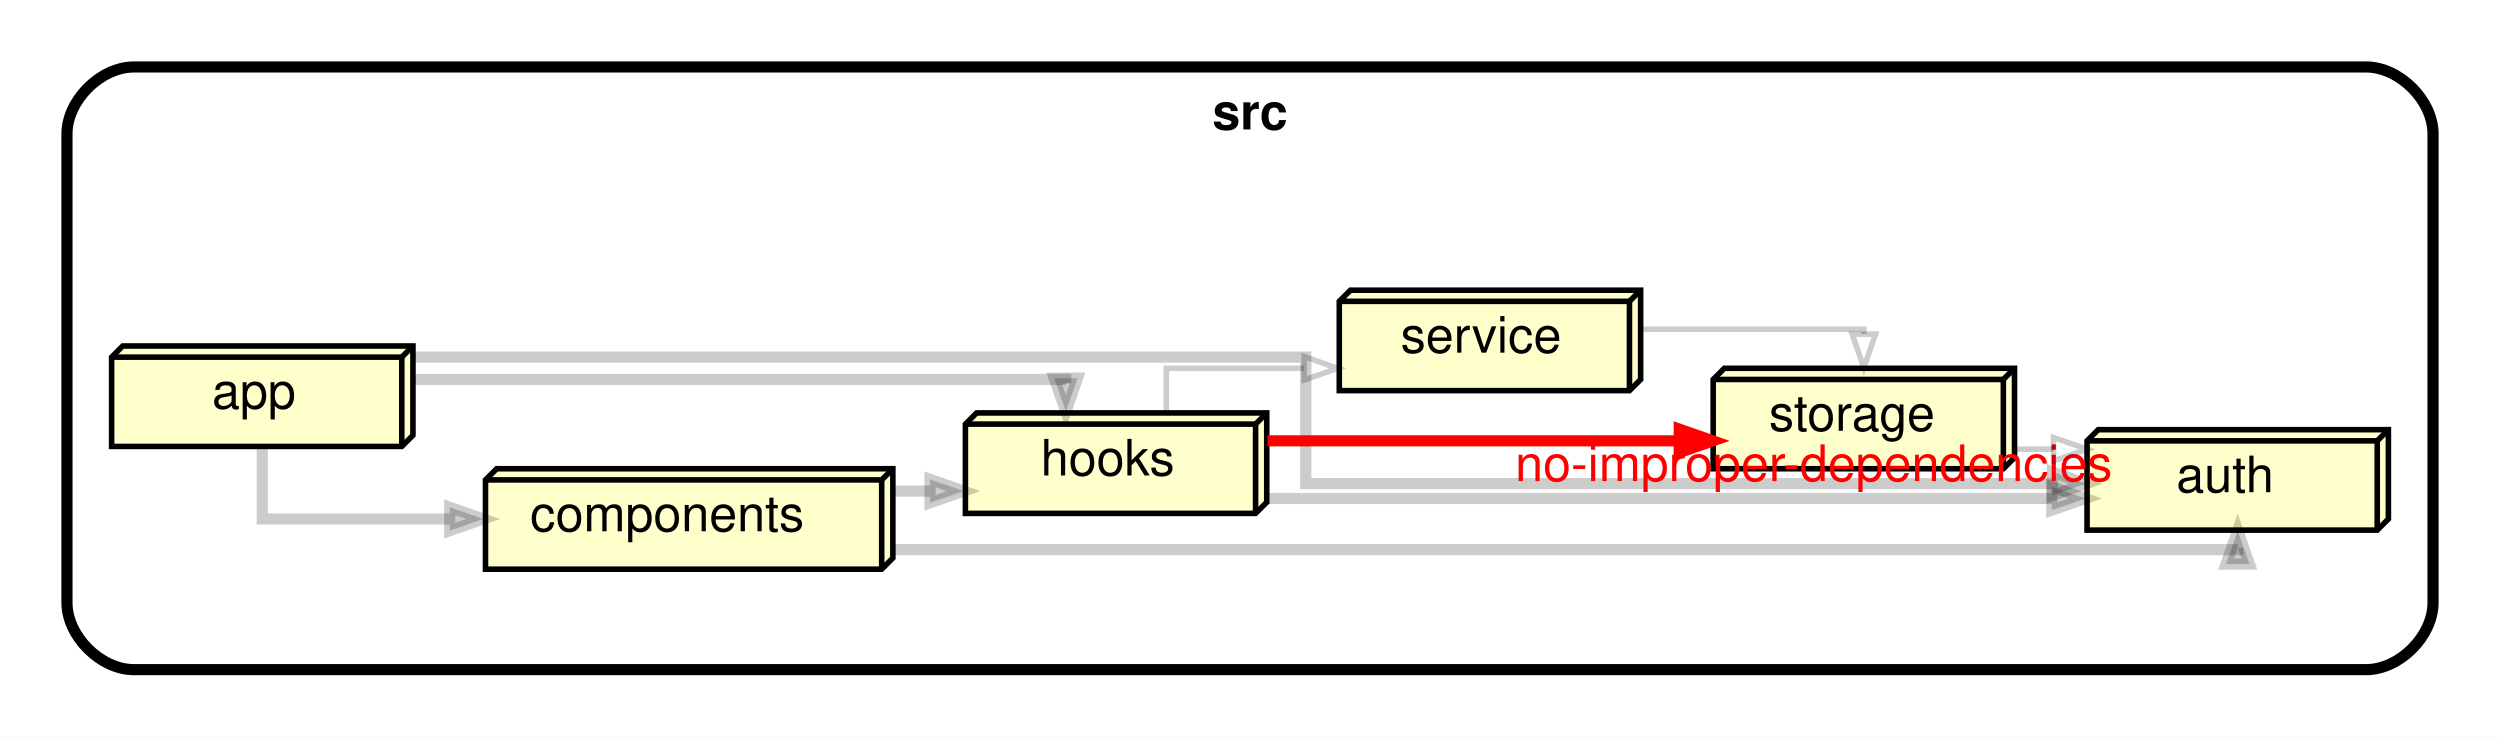
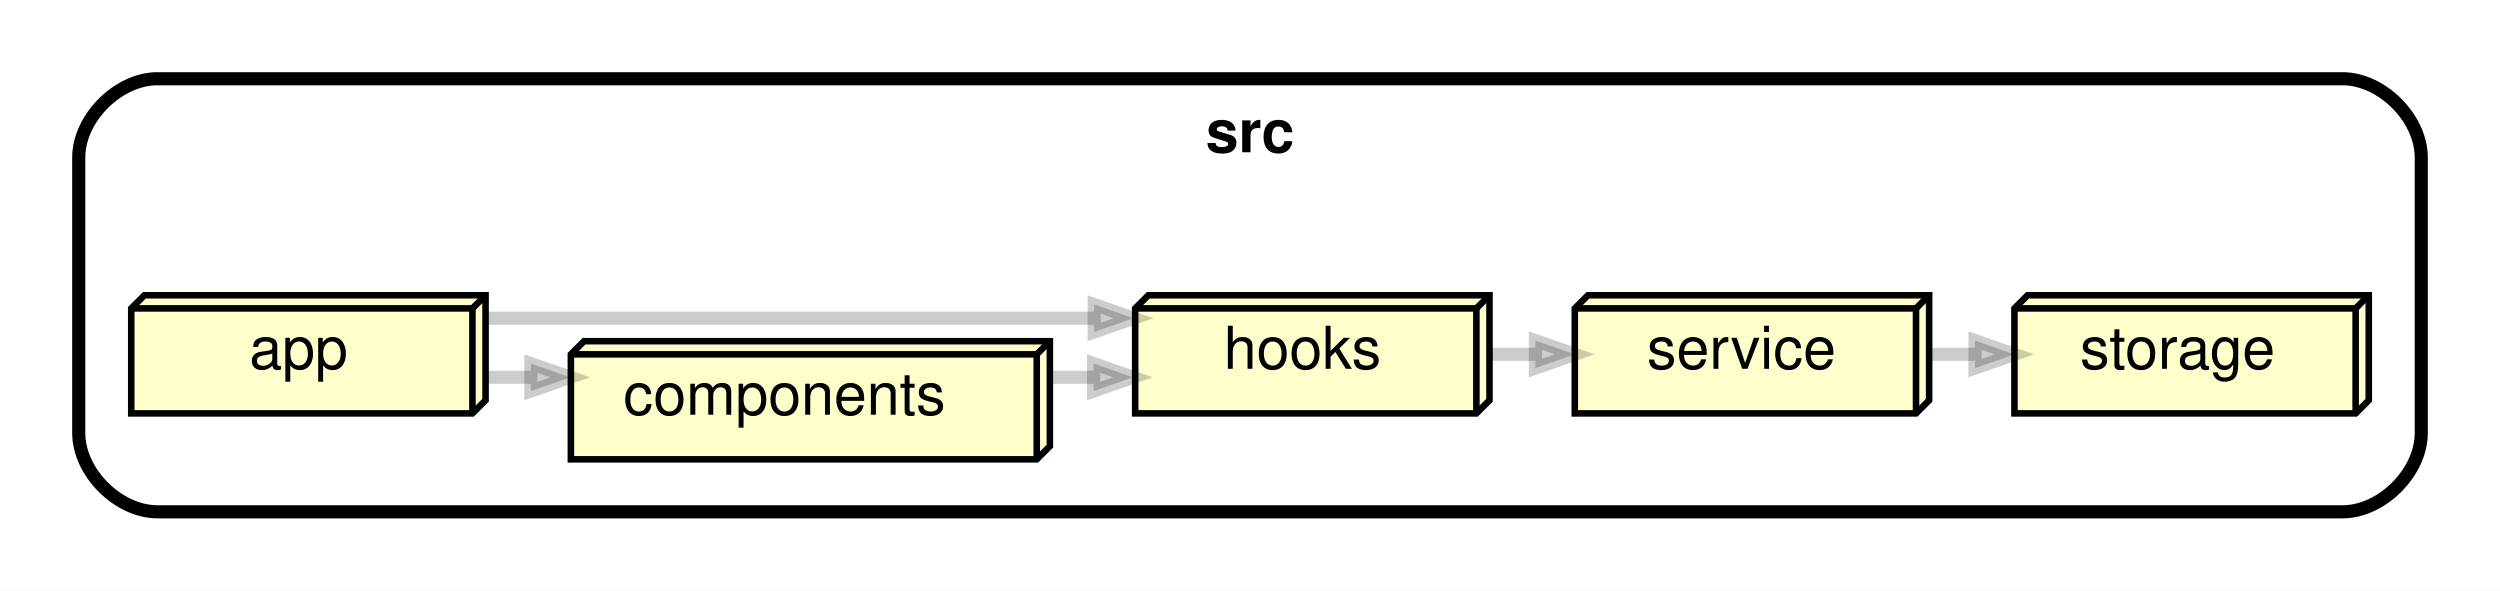
- <svg xmlns="http://www.w3.org/2000/svg" xmlns:xlink="http://www.w3.org/1999/xlink" width="448pt" height="132pt" viewBox="0.00 0.00 448.00 132.00">
-   <g id="graph0" class="graph" transform="scale(1 1) rotate(0) translate(4 128)">
-     <polygon fill="white" stroke="transparent" points="-4,4 -4,-128 444,-128 444,4 -4,4" />
+ <svg xmlns="http://www.w3.org/2000/svg" xmlns:xlink="http://www.w3.org/1999/xlink" width="381pt" height="90pt" viewBox="0.00 0.00 381.00 90.00">
+   <g id="graph0" class="graph" transform="scale(1 1) rotate(0) translate(4 86)">
+     <polygon fill="white" stroke="transparent" points="-4,4 -4,-86 377,-86 377,4 -4,4" />
    <g id="clust1" class="cluster">
-       <path fill="#ffffff" stroke="black" stroke-width="2" d="M20,-8C20,-8 420,-8 420,-8 426,-8 432,-14 432,-20 432,-20 432,-104 432,-104 432,-110 426,-116 420,-116 420,-116 20,-116 20,-116 14,-116 8,-110 8,-104 8,-104 8,-20 8,-20 8,-14 14,-8 20,-8" />
-       <text text-anchor="middle" x="220" y="-104.8" font-family="Helvetica,sans-Serif" font-weight="bold" font-size="9.00">src
-             </text>
+       <path fill="#ffffff" stroke="black" stroke-width="2" d="M20,-8C20,-8 353,-8 353,-8 359,-8 365,-14 365,-20 365,-20 365,-62 365,-62 365,-68 359,-74 353,-74 353,-74 20,-74 20,-74 14,-74 8,-68 8,-62 8,-62 8,-20 8,-20 8,-14 14,-8 20,-8" />
+       <text text-anchor="middle" x="186.5" y="-62.8" font-family="Helvetica,sans-Serif" font-weight="bold" font-size="9.00">src</text>
    </g>
    <g id="node1" class="node">
      <g id="a_node1">
        <a xlink:href="src/app" xlink:title="app">
-           <polygon fill="#ffffcc" stroke="black" points="70,-66 18,-66 16,-64 16,-48 68,-48 70,-50 70,-66" />
-           <polyline fill="none" stroke="black" points="68,-64 16,-64 " />
-           <polyline fill="none" stroke="black" points="68,-64 68,-48 " />
-           <polyline fill="none" stroke="black" points="68,-64 70,-66 " />
-           <text text-anchor="start" x="34" y="-54.8" font-family="Helvetica,sans-Serif" font-size="9.00">app
-                     </text>
+           <polygon fill="#ffffcc" stroke="black" points="70,-41 18,-41 16,-39 16,-23 68,-23 70,-25 70,-41" />
+           <polyline fill="none" stroke="black" points="68,-39 16,-39 " />
+           <polyline fill="none" stroke="black" points="68,-39 68,-23 " />
+           <polyline fill="none" stroke="black" points="68,-39 70,-41 " />
+           <text text-anchor="start" x="34" y="-29.8" font-family="Helvetica,sans-Serif" font-size="9.00">app</text>
        </a>
      </g>
    </g>
    <g id="node2" class="node">
      <g id="a_node2">
        <a xlink:href="src/components" xlink:title="components">
-           <polygon fill="#ffffcc" stroke="black" points="156,-44 85,-44 83,-42 83,-26 154,-26 156,-28 156,-44" />
-           <polyline fill="none" stroke="black" points="154,-42 83,-42 " />
-           <polyline fill="none" stroke="black" points="154,-42 154,-26 " />
-           <polyline fill="none" stroke="black" points="154,-42 156,-44 " />
-           <text text-anchor="start" x="91" y="-32.8" font-family="Helvetica,sans-Serif" font-size="9.00">
-                         components
-                     </text>
+           <polygon fill="#ffffcc" stroke="black" points="156,-34 85,-34 83,-32 83,-16 154,-16 156,-18 156,-34" />
+           <polyline fill="none" stroke="black" points="154,-32 83,-32 " />
+           <polyline fill="none" stroke="black" points="154,-32 154,-16 " />
+           <polyline fill="none" stroke="black" points="154,-32 156,-34 " />
+           <text text-anchor="start" x="91" y="-22.8" font-family="Helvetica,sans-Serif" font-size="9.00">components</text>
        </a>
      </g>
    </g>
    <g id="edge1" class="edge">
-       <path fill="none" stroke="#000000" stroke-width="2" stroke-opacity="0.2" d="M43,-47.8C43,-41.77 43,-35 43,-35 43,-35 76.59,-35 76.59,-35" />
-       <polygon fill="#000000" fill-opacity="0.2" stroke="#000000" stroke-width="2" stroke-opacity="0.2" points="76.59,-37.1 82.59,-35 76.59,-32.9 76.59,-37.1" />
+       <path fill="none" stroke="#000000" stroke-width="2" stroke-opacity="0.2" d="M70.19,-28.5C70.19,-28.5 76.9,-28.5 76.9,-28.5" />
+       <polygon fill="#000000" fill-opacity="0.2" stroke="#000000" stroke-width="2" stroke-opacity="0.2" points="76.9,-30.6 82.9,-28.5 76.9,-26.4 76.9,-30.6" />
    </g>
    <g id="node3" class="node">
      <g id="a_node3">
        <a xlink:href="src/hooks" xlink:title="hooks">
-           <polygon fill="#ffffcc" stroke="black" points="223,-54 171,-54 169,-52 169,-36 221,-36 223,-38 223,-54" />
-           <polyline fill="none" stroke="black" points="221,-52 169,-52 " />
-           <polyline fill="none" stroke="black" points="221,-52 221,-36 " />
-           <polyline fill="none" stroke="black" points="221,-52 223,-54 " />
-           <text text-anchor="start" x="182.5" y="-42.8" font-family="Helvetica,sans-Serif" font-size="9.00">
-                         hooks
-                     </text>
+           <polygon fill="#ffffcc" stroke="black" points="223,-41 171,-41 169,-39 169,-23 221,-23 223,-25 223,-41" />
+           <polyline fill="none" stroke="black" points="221,-39 169,-39 " />
+           <polyline fill="none" stroke="black" points="221,-39 221,-23 " />
+           <polyline fill="none" stroke="black" points="221,-39 223,-41 " />
+           <text text-anchor="start" x="182.5" y="-29.8" font-family="Helvetica,sans-Serif" font-size="9.00">hooks</text>
        </a>
      </g>
    </g>
    <g id="edge2" class="edge">
-       <path fill="none" stroke="#000000" stroke-width="2" stroke-opacity="0.2" d="M70.09,-60C111.8,-60 187,-60 187,-60 187,-60 187,-59.42 187,-59.42" />
-       <polygon fill="#000000" fill-opacity="0.2" stroke="#000000" stroke-width="2" stroke-opacity="0.2" points="189.1,-60.24 187,-54.24 184.9,-60.24 189.1,-60.24" />
+       <path fill="none" stroke="#000000" stroke-width="2" stroke-opacity="0.2" d="M70,-37.5C70,-37.5 162.75,-37.5 162.75,-37.5" />
+       <polygon fill="#000000" fill-opacity="0.2" stroke="#000000" stroke-width="2" stroke-opacity="0.2" points="162.75,-39.6 168.75,-37.5 162.75,-35.4 162.75,-39.6" />
+     </g>
+     <g id="edge3" class="edge">
+       <path fill="none" stroke="#000000" stroke-width="2" stroke-opacity="0.2" d="M156.41,-28.5C156.41,-28.5 162.66,-28.5 162.66,-28.5" />
+       <polygon fill="#000000" fill-opacity="0.2" stroke="#000000" stroke-width="2" stroke-opacity="0.2" points="162.66,-30.6 168.66,-28.5 162.66,-26.4 162.66,-30.6" />
    </g>
    <g id="node4" class="node">
      <g id="a_node4">
-         <a xlink:href="src/auth" xlink:title="auth">
-           <polygon fill="#ffffcc" stroke="black" points="424,-51 372,-51 370,-49 370,-33 422,-33 424,-35 424,-51" />
-           <polyline fill="none" stroke="black" points="422,-49 370,-49 " />
-           <polyline fill="none" stroke="black" points="422,-49 422,-33 " />
-           <polyline fill="none" stroke="black" points="422,-49 424,-51 " />
-           <text text-anchor="start" x="386" y="-39.8" font-family="Helvetica,sans-Serif" font-size="9.00">
-                         auth
-                     </text>
+         <a xlink:href="src/service" xlink:title="service">
+           <polygon fill="#ffffcc" stroke="black" points="290,-41 238,-41 236,-39 236,-23 288,-23 290,-25 290,-41" />
+           <polyline fill="none" stroke="black" points="288,-39 236,-39 " />
+           <polyline fill="none" stroke="black" points="288,-39 288,-23 " />
+           <polyline fill="none" stroke="black" points="288,-39 290,-41 " />
+           <text text-anchor="start" x="247" y="-29.8" font-family="Helvetica,sans-Serif" font-size="9.00">service</text>
        </a>
      </g>
    </g>
-     <g id="edge3" class="edge">
-       <path fill="none" stroke="#000000" stroke-width="2" stroke-opacity="0.2" d="M70.19,-64C122.06,-64 230,-64 230,-64 230,-64 230,-41.33 230,-41.33 230,-41.33 363.8,-41.33 363.8,-41.33" />
-       <polygon fill="#000000" fill-opacity="0.2" stroke="#000000" stroke-width="2" stroke-opacity="0.2" points="363.8,-43.43 369.8,-41.33 363.8,-39.23 363.8,-43.43" />
-     </g>
    <g id="edge4" class="edge">
-       <path fill="none" stroke="#000000" stroke-width="2" stroke-opacity="0.2" d="M156.41,-40C156.41,-40 162.66,-40 162.66,-40" />
-       <polygon fill="#000000" fill-opacity="0.2" stroke="#000000" stroke-width="2" stroke-opacity="0.2" points="162.66,-42.1 168.66,-40 162.66,-37.9 162.66,-42.1" />
-     </g>
-     <g id="edge5" class="edge">
-       <path fill="none" stroke="#000000" stroke-width="2" stroke-opacity="0.2" d="M156.06,-29.5C231.42,-29.5 397,-29.5 397,-29.5 397,-29.5 397,-29.84 397,-29.84" />
-       <polygon fill="#000000" fill-opacity="0.2" stroke="#000000" stroke-width="2" stroke-opacity="0.2" points="394.9,-26.92 397,-32.92 399.1,-26.92 394.9,-26.92" />
-     </g>
-     <g id="edge7" class="edge">
-       <path fill="none" stroke="#000000" stroke-width="2" stroke-opacity="0.2" d="M223.11,-38.67C223.11,-38.67 363.68,-38.67 363.68,-38.67" />
-       <polygon fill="#000000" fill-opacity="0.2" stroke="#000000" stroke-width="2" stroke-opacity="0.2" points="363.68,-40.77 369.68,-38.67 363.68,-36.57 363.68,-40.77" />
+       <path fill="none" stroke="#000000" stroke-width="2" stroke-opacity="0.2" d="M223.25,-32C223.25,-32 229.99,-32 229.99,-32" />
+       <polygon fill="#000000" fill-opacity="0.2" stroke="#000000" stroke-width="2" stroke-opacity="0.2" points="229.99,-34.1 235.99,-32 229.99,-29.9 229.99,-34.1" />
    </g>
    <g id="node5" class="node">
      <g id="a_node5">
-         <a xlink:href="src/service" xlink:title="service">
-           <polygon fill="#ffffcc" stroke="black" points="290,-76 238,-76 236,-74 236,-58 288,-58 290,-60 290,-76" />
-           <polyline fill="none" stroke="black" points="288,-74 236,-74 " />
-           <polyline fill="none" stroke="black" points="288,-74 288,-58 " />
-           <polyline fill="none" stroke="black" points="288,-74 290,-76 " />
-           <text text-anchor="start" x="247" y="-64.8" font-family="Helvetica,sans-Serif" font-size="9.00">
-                         service
-                     </text>
+         <a xlink:href="src/storage" xlink:title="storage">
+           <polygon fill="#ffffcc" stroke="black" points="357,-41 305,-41 303,-39 303,-23 355,-23 357,-25 357,-41" />
+           <polyline fill="none" stroke="black" points="355,-39 303,-39 " />
+           <polyline fill="none" stroke="black" points="355,-39 355,-23 " />
+           <polyline fill="none" stroke="black" points="355,-39 357,-41 " />
+           <text text-anchor="start" x="313" y="-29.8" font-family="Helvetica,sans-Serif" font-size="9.00">storage</text>
        </a>
      </g>
    </g>
-     <g id="edge6" class="edge">
-       <path fill="none" stroke="#000000" stroke-opacity="0.2" d="M205,-54.3C205,-58.26 205,-62 205,-62 205,-62 229.7,-62 229.7,-62" />
-       <polygon fill="none" stroke="#000000" stroke-opacity="0.2" points="229.7,-64.1 235.7,-62 229.7,-59.9 229.7,-64.1" />
-     </g>
-     <g id="node6" class="node">
-       <g id="a_node6">
-         <a xlink:href="src/storage" xlink:title="storage">
-           <polygon fill="#ffffcc" stroke="black" points="357,-62 305,-62 303,-60 303,-44 355,-44 357,-46 357,-62" />
-           <polyline fill="none" stroke="black" points="355,-60 303,-60 " />
-           <polyline fill="none" stroke="black" points="355,-60 355,-44 " />
-           <polyline fill="none" stroke="black" points="355,-60 357,-62 " />
-           <text text-anchor="start" x="313" y="-50.8" font-family="Helvetica,sans-Serif" font-size="9.00">
-                         storage
-                     </text>
-         </a>
-       </g>
-     </g>
-     <g id="edge8" class="edge">
-       <g id="a_edge8">
-         <a xlink:title="no-improper-dependencies">
-           <path fill="none" stroke="red" stroke-width="2" d="M223.12,-49C223.12,-49 296.92,-49 296.92,-49" />
-           <polygon fill="red" stroke="red" stroke-width="2" points="296.92,-51.1 302.92,-49 296.92,-46.9 296.92,-51.1" />
-         </a>
-       </g>
-       <text text-anchor="middle" x="321.02" y="-41.8" font-family="Helvetica,sans-Serif" font-size="9.00" fill="red">no-improper-dependencies
-             </text>
-     </g>
-     <g id="edge9" class="edge">
-       <path fill="none" stroke="#000000" stroke-opacity="0.2" d="M290.25,-69C308.8,-69 330,-69 330,-69 330,-69 330,-68.12 330,-68.12" />
-       <polygon fill="none" stroke="#000000" stroke-opacity="0.2" points="332.1,-68.12 330,-62.12 327.9,-68.12 332.1,-68.12" />
-     </g>
-     <g id="edge10" class="edge">
-       <path fill="none" stroke="#000000" stroke-opacity="0.2" d="M357.25,-47.5C357.25,-47.5 363.99,-47.5 363.99,-47.5" />
-       <polygon fill="none" stroke="#000000" stroke-opacity="0.2" points="363.99,-49.6 369.99,-47.5 363.99,-45.4 363.99,-49.6" />
+     <g id="edge5" class="edge">
+       <path fill="none" stroke="#000000" stroke-width="2" stroke-opacity="0.2" d="M290.25,-32C290.25,-32 296.99,-32 296.99,-32" />
+       <polygon fill="#000000" fill-opacity="0.2" stroke="#000000" stroke-width="2" stroke-opacity="0.2" points="296.99,-34.1 302.99,-32 296.99,-29.9 296.99,-34.1" />
    </g>
  </g>
</svg>
